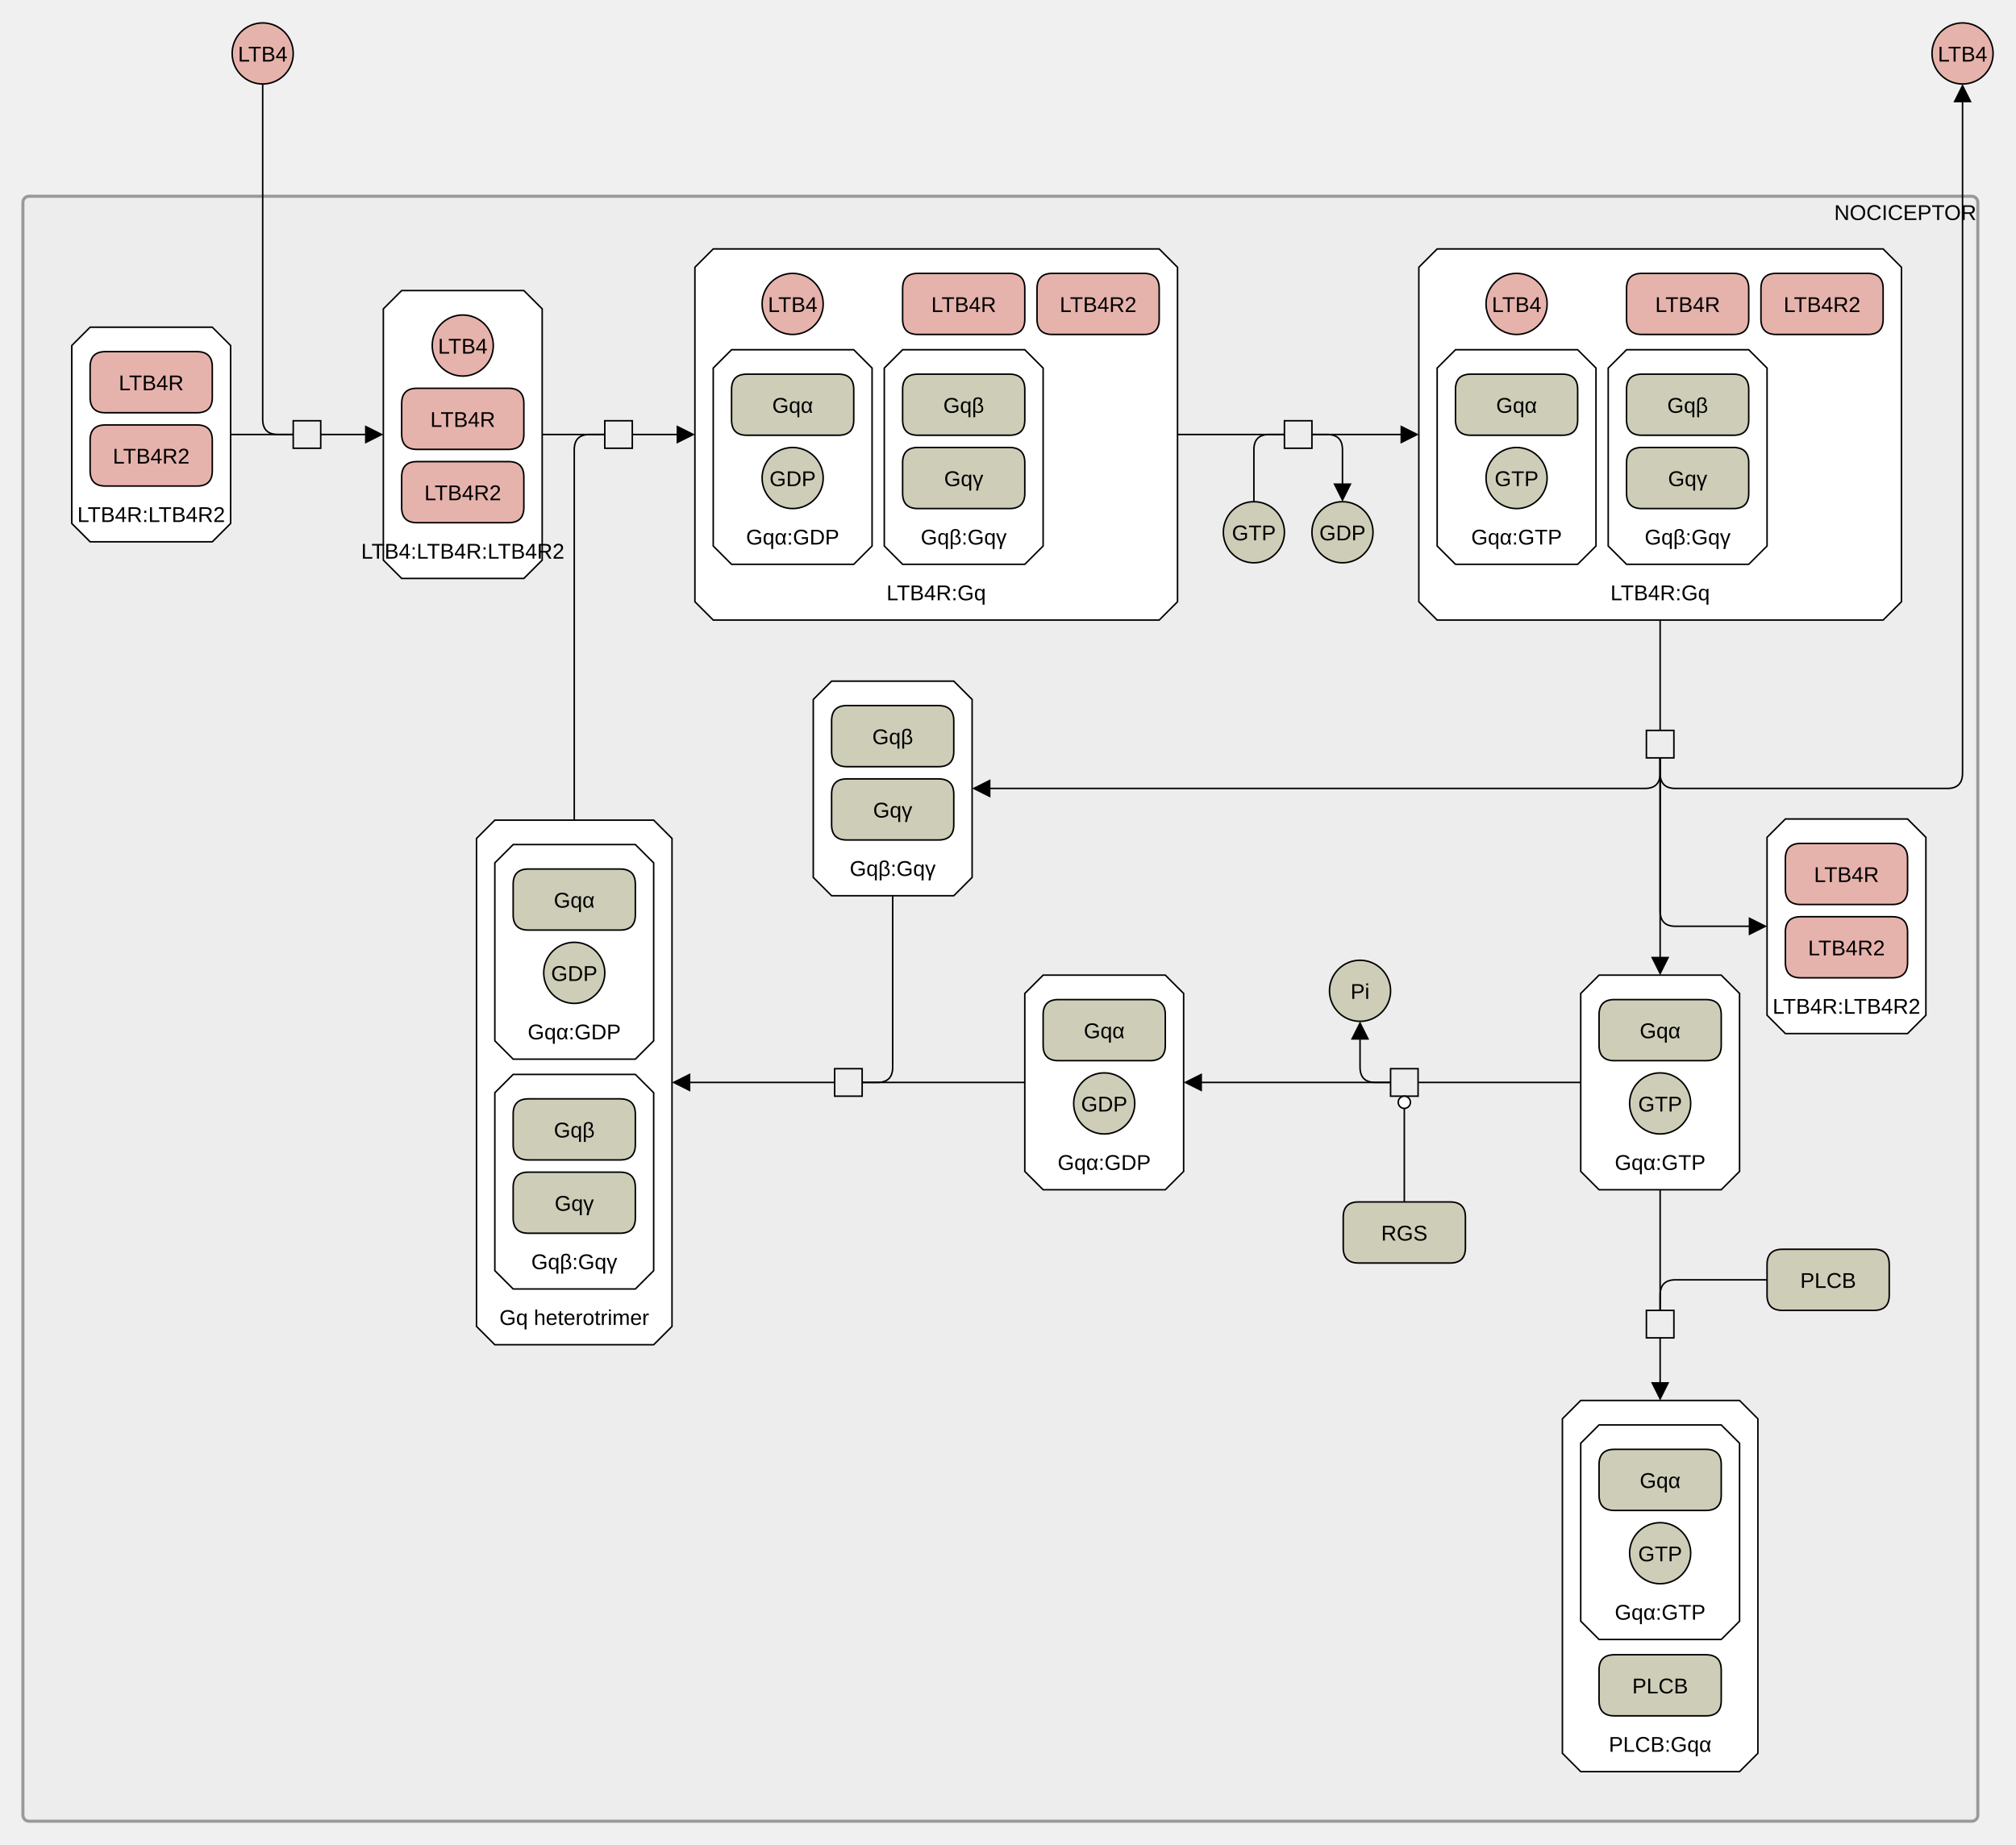
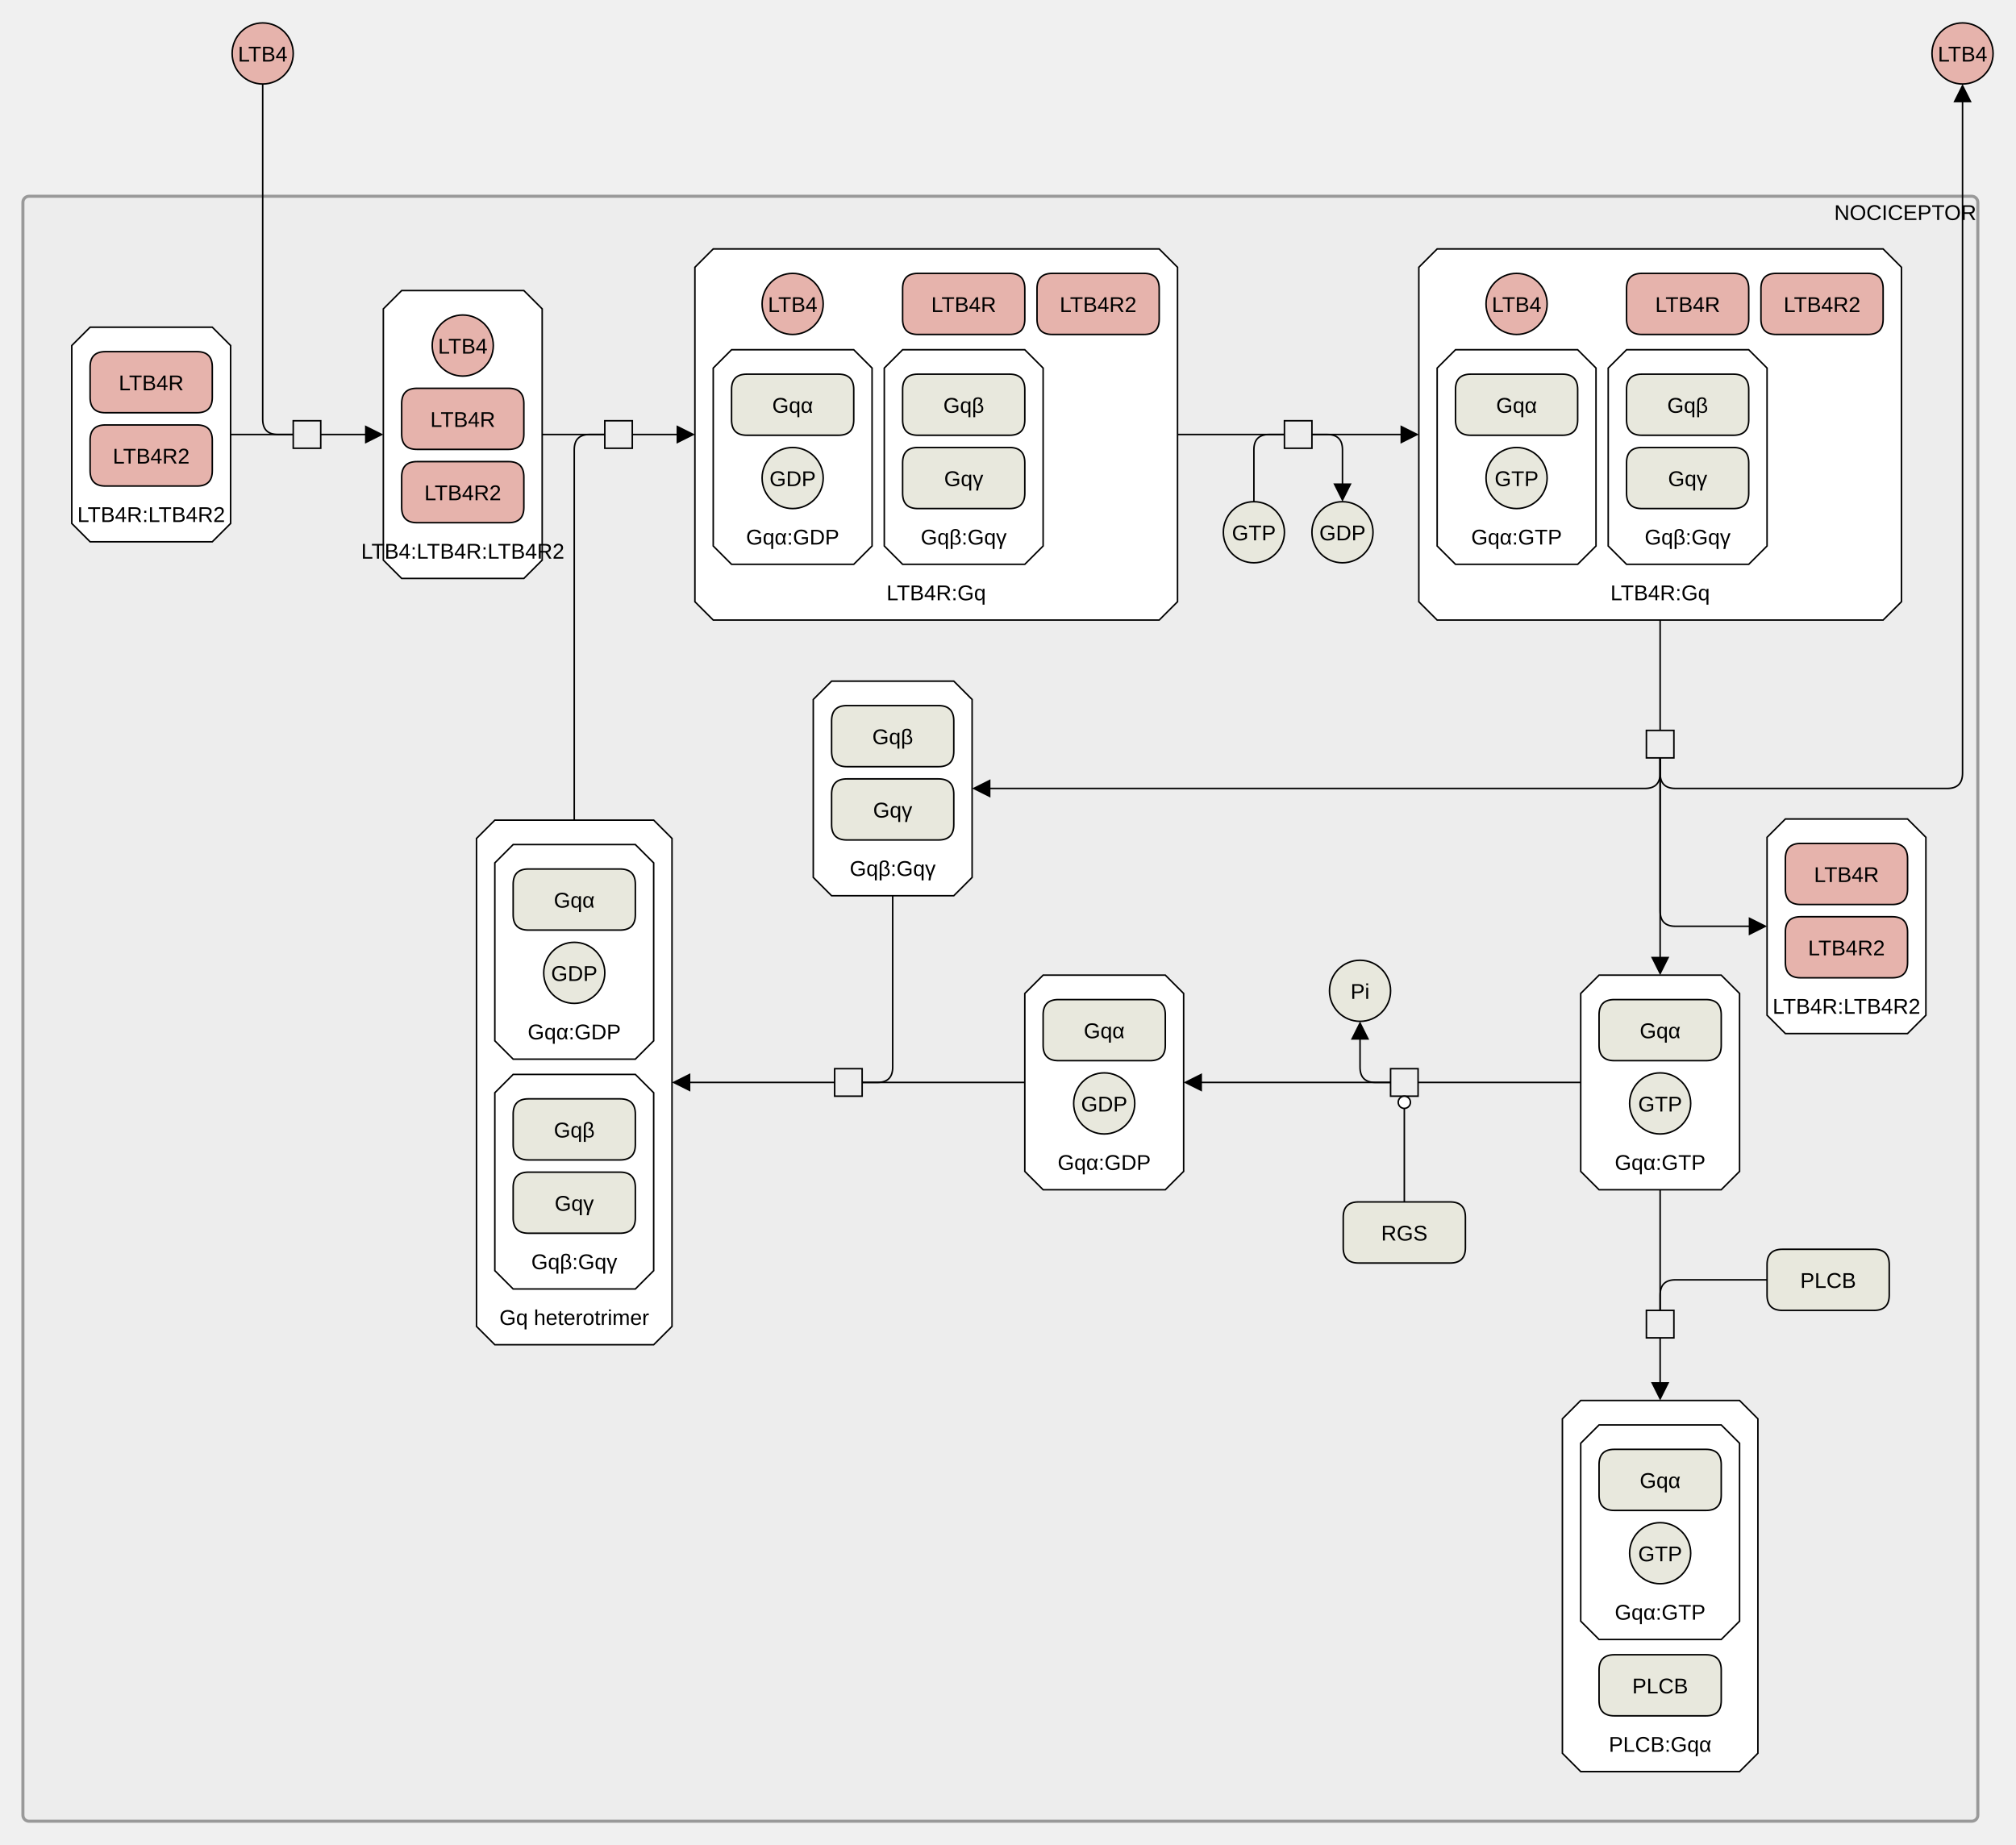
<svg xmlns="http://www.w3.org/2000/svg" width="1320" height="1208" viewBox="0 0 1320 1208" stroke-linecap="butt" stroke-miterlimit="10">
  <g transform="translate(-25,-25)">
    <path d="M40 157.5 C40 155.291 41.791 153.5 44 153.5 L1316 153.5 C1318.209 153.5 1320 155.291 1320 157.5 L1320 1213.5 C1320 1215.709 1318.209 1217.5 1316 1217.5 L44 1217.5 C41.791 1217.5 40 1215.709 40 1213.5 Z" fill="#999999" fill-opacity="0.031" stroke="none" />
    <path d="M40 157.5 C40 155.291 41.791 153.5 44 153.5 L1316 153.5 C1318.209 153.5 1320 155.291 1320 157.5 L1320 1213.5 C1320 1215.709 1318.209 1217.5 1316 1217.5 L44 1217.5 C41.791 1217.5 40 1215.709 40 1213.5 Z" fill="none" stroke="#999999" stroke-width="2" />
    <text x="1272.5" y="169.041" text-anchor="middle" font-family="'Dialog', Arial, Helvetica, sans-serif" font-size="14" fill="#000000" stroke="none" xml:space="preserve">NOCICEPTOR</text>
    <path d="M966 188 L1258 188 L1270 200 L1270 419 L1258 431 L966 431 L954 419 L954 200 Z" fill="#FFFFFF" stroke="none" />
    <path d="M966 188 L1258 188 L1270 200 L1270 419 L1258 431 L966 431 L954 419 L954 200 Z" fill="none" stroke="#000000" />
    <text x="1112" y="418.041" text-anchor="middle" font-family="'Dialog', Arial, Helvetica, sans-serif" font-size="14" fill="#000000" stroke="none" xml:space="preserve">LTB4R:Gq</text>
    <path d="M1090 214 Q1090 204 1100 204 L1160 204 Q1170 204 1170 214 L1170 234 Q1170 244 1160 244 L1100 244 Q1090 244 1090 234 Z" fill="#E6B3AC" stroke="none" />
    <path d="M1090 214 Q1090 204 1100 204 L1160 204 Q1170 204 1170 214 L1170 234 Q1170 244 1160 244 L1100 244 Q1090 244 1090 234 Z" fill="none" stroke="#000000" />
    <text x="1130" y="229.291" text-anchor="middle" font-family="'Dialog', Arial, Helvetica, sans-serif" font-size="14" fill="#000000" stroke="none" xml:space="preserve">LTB4R</text>
    <path d="M1178 214 Q1178 204 1188 204 L1248 204 Q1258 204 1258 214 L1258 234 Q1258 244 1248 244 L1188 244 Q1178 244 1178 234 Z" fill="#E6B3AC" stroke="none" />
    <path d="M1178 214 Q1178 204 1188 204 L1248 204 Q1258 204 1258 214 L1258 234 Q1258 244 1248 244 L1188 244 Q1178 244 1178 234 Z" fill="none" stroke="#000000" />
    <text x="1218" y="229.291" text-anchor="middle" font-family="'Dialog', Arial, Helvetica, sans-serif" font-size="14" fill="#000000" stroke="none" xml:space="preserve">LTB4R2</text>
    <path d="M998 224 C998 212.954 1006.954 204 1018 204 L1018 204 C1029.046 204 1038 212.954 1038 224 L1038 224 C1038 235.046 1029.046 244 1018 244 L1018 244 C1006.954 244 998 235.046 998 224 Z" fill="#E6B3AC" stroke="none" />
    <path d="M998 224 C998 212.954 1006.954 204 1018 204 L1018 204 C1029.046 204 1038 212.954 1038 224 L1038 224 C1038 235.046 1029.046 244 1018 244 L1018 244 C1006.954 244 998 235.046 998 224 Z" fill="none" stroke="#000000" />
    <text x="1018" y="229.291" text-anchor="middle" font-family="'Dialog', Arial, Helvetica, sans-serif" font-size="14" fill="#000000" stroke="none" xml:space="preserve">LTB4</text>
    <path d="M1090 254 L1170 254 L1182 266 L1182 382.5 L1170 394.5 L1090 394.5 L1078 382.5 L1078 266 Z" fill="#FFFFFF" stroke="none" />
    <path d="M1090 254 L1170 254 L1182 266 L1182 382.5 L1170 394.5 L1090 394.5 L1078 382.5 L1078 266 Z" fill="none" stroke="#000000" />
    <text x="1130" y="381.541" text-anchor="middle" font-family="'Dialog', Arial, Helvetica, sans-serif" font-size="14" fill="#000000" stroke="none" xml:space="preserve">Gqβ:Gqγ</text>
-     <path d="M1090 280 Q1090 270 1100 270 L1160 270 Q1170 270 1170 280 L1170 300 Q1170 310 1160 310 L1100 310 Q1090 310 1090 300 Z" fill="#CECDB8" stroke="none" />
+     <path d="M1090 280 Q1090 270 1100 270 L1160 270 Q1170 270 1170 280 L1170 300 Q1170 310 1160 310 L1100 310 Q1090 310 1090 300 Z" fill="#E8E8DD" stroke="none" />
    <path d="M1090 280 Q1090 270 1100 270 L1160 270 Q1170 270 1170 280 L1170 300 Q1170 310 1160 310 L1100 310 Q1090 310 1090 300 Z" fill="none" stroke="#000000" />
    <text x="1130" y="295.291" text-anchor="middle" font-family="'Dialog', Arial, Helvetica, sans-serif" font-size="14" fill="#000000" stroke="none" xml:space="preserve">Gqβ</text>
-     <path d="M1090 328 Q1090 318 1100 318 L1160 318 Q1170 318 1170 328 L1170 348 Q1170 358 1160 358 L1100 358 Q1090 358 1090 348 Z" fill="#CECDB8" stroke="none" />
+     <path d="M1090 328 Q1090 318 1100 318 L1160 318 Q1170 318 1170 328 L1170 348 Q1170 358 1160 358 L1100 358 Q1090 358 1090 348 Z" fill="#E8E8DD" stroke="none" />
    <path d="M1090 328 Q1090 318 1100 318 L1160 318 Q1170 318 1170 328 L1170 348 Q1170 358 1160 358 L1100 358 Q1090 358 1090 348 Z" fill="none" stroke="#000000" />
    <text x="1130" y="343.291" text-anchor="middle" font-family="'Dialog', Arial, Helvetica, sans-serif" font-size="14" fill="#000000" stroke="none" xml:space="preserve">Gqγ</text>
    <path d="M978 254 L1058 254 L1070 266 L1070 382.5 L1058 394.5 L978 394.5 L966 382.5 L966 266 Z" fill="#FFFFFF" stroke="none" />
    <path d="M978 254 L1058 254 L1070 266 L1070 382.5 L1058 394.5 L978 394.5 L966 382.5 L966 266 Z" fill="none" stroke="#000000" />
    <text x="1018" y="381.541" text-anchor="middle" font-family="'Dialog', Arial, Helvetica, sans-serif" font-size="14" fill="#000000" stroke="none" xml:space="preserve">Gqα:GTP</text>
-     <path d="M978 280 Q978 270 988 270 L1048 270 Q1058 270 1058 280 L1058 300 Q1058 310 1048 310 L988 310 Q978 310 978 300 Z" fill="#CECDB8" stroke="none" />
+     <path d="M978 280 Q978 270 988 270 L1048 270 Q1058 270 1058 280 L1058 300 Q1058 310 1048 310 L988 310 Q978 310 978 300 Z" fill="#E8E8DD" stroke="none" />
    <path d="M978 280 Q978 270 988 270 L1048 270 Q1058 270 1058 280 L1058 300 Q1058 310 1048 310 L988 310 Q978 310 978 300 Z" fill="none" stroke="#000000" />
    <text x="1018" y="295.291" text-anchor="middle" font-family="'Dialog', Arial, Helvetica, sans-serif" font-size="14" fill="#000000" stroke="none" xml:space="preserve">Gqα</text>
-     <path d="M998 338 C998 326.954 1006.954 318 1018 318 L1018 318 C1029.046 318 1038 326.954 1038 338 L1038 338 C1038 349.046 1029.046 358 1018 358 L1018 358 C1006.954 358 998 349.046 998 338 Z" fill="#CECDB8" stroke="none" />
+     <path d="M998 338 C998 326.954 1006.954 318 1018 318 L1018 318 C1029.046 318 1038 326.954 1038 338 L1038 338 C1038 349.046 1029.046 358 1018 358 L1018 358 C1006.954 358 998 349.046 998 338 Z" fill="#E8E8DD" stroke="none" />
    <path d="M998 338 C998 326.954 1006.954 318 1018 318 L1018 318 C1029.046 318 1038 326.954 1038 338 L1038 338 C1038 349.046 1029.046 358 1018 358 L1018 358 C1006.954 358 998 349.046 998 338 Z" fill="none" stroke="#000000" />
    <text x="1018" y="343.291" text-anchor="middle" font-family="'Dialog', Arial, Helvetica, sans-serif" font-size="14" fill="#000000" stroke="none" xml:space="preserve">GTP</text>
    <path d="M492 188 L784 188 L796 200 L796 419 L784 431 L492 431 L480 419 L480 200 Z" fill="#FFFFFF" stroke="none" />
    <path d="M492 188 L784 188 L796 200 L796 419 L784 431 L492 431 L480 419 L480 200 Z" fill="none" stroke="#000000" />
    <text x="638" y="418.041" text-anchor="middle" font-family="'Dialog', Arial, Helvetica, sans-serif" font-size="14" fill="#000000" stroke="none" xml:space="preserve">LTB4R:Gq</text>
    <path d="M616 214 Q616 204 626 204 L686 204 Q696 204 696 214 L696 234 Q696 244 686 244 L626 244 Q616 244 616 234 Z" fill="#E6B3AC" stroke="none" />
    <path d="M616 214 Q616 204 626 204 L686 204 Q696 204 696 214 L696 234 Q696 244 686 244 L626 244 Q616 244 616 234 Z" fill="none" stroke="#000000" />
    <text x="656" y="229.291" text-anchor="middle" font-family="'Dialog', Arial, Helvetica, sans-serif" font-size="14" fill="#000000" stroke="none" xml:space="preserve">LTB4R</text>
    <path d="M704 214 Q704 204 714 204 L774 204 Q784 204 784 214 L784 234 Q784 244 774 244 L714 244 Q704 244 704 234 Z" fill="#E6B3AC" stroke="none" />
    <path d="M704 214 Q704 204 714 204 L774 204 Q784 204 784 214 L784 234 Q784 244 774 244 L714 244 Q704 244 704 234 Z" fill="none" stroke="#000000" />
    <text x="744" y="229.291" text-anchor="middle" font-family="'Dialog', Arial, Helvetica, sans-serif" font-size="14" fill="#000000" stroke="none" xml:space="preserve">LTB4R2</text>
    <path d="M524 224 C524 212.954 532.954 204 544 204 L544 204 C555.046 204 564 212.954 564 224 L564 224 C564 235.046 555.046 244 544 244 L544 244 C532.954 244 524 235.046 524 224 Z" fill="#E6B3AC" stroke="none" />
    <path d="M524 224 C524 212.954 532.954 204 544 204 L544 204 C555.046 204 564 212.954 564 224 L564 224 C564 235.046 555.046 244 544 244 L544 244 C532.954 244 524 235.046 524 224 Z" fill="none" stroke="#000000" />
    <text x="544" y="229.291" text-anchor="middle" font-family="'Dialog', Arial, Helvetica, sans-serif" font-size="14" fill="#000000" stroke="none" xml:space="preserve">LTB4</text>
    <path d="M504 254 L584 254 L596 266 L596 382.5 L584 394.5 L504 394.5 L492 382.5 L492 266 Z" fill="#FFFFFF" stroke="none" />
    <path d="M504 254 L584 254 L596 266 L596 382.5 L584 394.5 L504 394.5 L492 382.5 L492 266 Z" fill="none" stroke="#000000" />
    <text x="544" y="381.541" text-anchor="middle" font-family="'Dialog', Arial, Helvetica, sans-serif" font-size="14" fill="#000000" stroke="none" xml:space="preserve">Gqα:GDP</text>
-     <path d="M504 280 Q504 270 514 270 L574 270 Q584 270 584 280 L584 300 Q584 310 574 310 L514 310 Q504 310 504 300 Z" fill="#CECDB8" stroke="none" />
+     <path d="M504 280 Q504 270 514 270 L574 270 Q584 270 584 280 L584 300 Q584 310 574 310 L514 310 Q504 310 504 300 Z" fill="#E8E8DD" stroke="none" />
    <path d="M504 280 Q504 270 514 270 L574 270 Q584 270 584 280 L584 300 Q584 310 574 310 L514 310 Q504 310 504 300 Z" fill="none" stroke="#000000" />
    <text x="544" y="295.291" text-anchor="middle" font-family="'Dialog', Arial, Helvetica, sans-serif" font-size="14" fill="#000000" stroke="none" xml:space="preserve">Gqα</text>
-     <path d="M524 338 C524 326.954 532.954 318 544 318 L544 318 C555.046 318 564 326.954 564 338 L564 338 C564 349.046 555.046 358 544 358 L544 358 C532.954 358 524 349.046 524 338 Z" fill="#CECDB8" stroke="none" />
+     <path d="M524 338 C524 326.954 532.954 318 544 318 L544 318 C555.046 318 564 326.954 564 338 L564 338 C564 349.046 555.046 358 544 358 L544 358 C532.954 358 524 349.046 524 338 Z" fill="#E8E8DD" stroke="none" />
    <path d="M524 338 C524 326.954 532.954 318 544 318 L544 318 C555.046 318 564 326.954 564 338 L564 338 C564 349.046 555.046 358 544 358 L544 358 C532.954 358 524 349.046 524 338 Z" fill="none" stroke="#000000" />
    <text x="544" y="343.291" text-anchor="middle" font-family="'Dialog', Arial, Helvetica, sans-serif" font-size="14" fill="#000000" stroke="none" xml:space="preserve">GDP</text>
    <path d="M616 254 L696 254 L708 266 L708 382.5 L696 394.5 L616 394.5 L604 382.5 L604 266 Z" fill="#FFFFFF" stroke="none" />
    <path d="M616 254 L696 254 L708 266 L708 382.5 L696 394.5 L616 394.5 L604 382.5 L604 266 Z" fill="none" stroke="#000000" />
    <text x="656" y="381.541" text-anchor="middle" font-family="'Dialog', Arial, Helvetica, sans-serif" font-size="14" fill="#000000" stroke="none" xml:space="preserve">Gqβ:Gqγ</text>
-     <path d="M616 280 Q616 270 626 270 L686 270 Q696 270 696 280 L696 300 Q696 310 686 310 L626 310 Q616 310 616 300 Z" fill="#CECDB8" stroke="none" />
+     <path d="M616 280 Q616 270 626 270 L686 270 Q696 270 696 280 L696 300 Q696 310 686 310 L626 310 Q616 310 616 300 Z" fill="#E8E8DD" stroke="none" />
    <path d="M616 280 Q616 270 626 270 L686 270 Q696 270 696 280 L696 300 Q696 310 686 310 L626 310 Q616 310 616 300 Z" fill="none" stroke="#000000" />
    <text x="656" y="295.291" text-anchor="middle" font-family="'Dialog', Arial, Helvetica, sans-serif" font-size="14" fill="#000000" stroke="none" xml:space="preserve">Gqβ</text>
-     <path d="M616 328 Q616 318 626 318 L686 318 Q696 318 696 328 L696 348 Q696 358 686 358 L626 358 Q616 358 616 348 Z" fill="#CECDB8" stroke="none" />
+     <path d="M616 328 Q616 318 626 318 L686 318 Q696 318 696 328 L696 348 Q696 358 686 358 L626 358 Q616 358 616 348 Z" fill="#E8E8DD" stroke="none" />
    <path d="M616 328 Q616 318 626 318 L686 318 Q696 318 696 328 L696 348 Q696 358 686 358 L626 358 Q616 358 616 348 Z" fill="none" stroke="#000000" />
    <text x="656" y="343.291" text-anchor="middle" font-family="'Dialog', Arial, Helvetica, sans-serif" font-size="14" fill="#000000" stroke="none" xml:space="preserve">Gqγ</text>
    <path d="M288 215.25 L368 215.25 L380 227.25 L380 391.75 L368 403.75 L288 403.75 L276 391.75 L276 227.25 Z" fill="#FFFFFF" stroke="none" />
    <path d="M288 215.25 L368 215.25 L380 227.25 L380 391.75 L368 403.75 L288 403.75 L276 391.75 L276 227.25 Z" fill="none" stroke="#000000" />
    <text x="328" y="390.791" text-anchor="middle" font-family="'Dialog', Arial, Helvetica, sans-serif" font-size="14" fill="#000000" stroke="none" xml:space="preserve">LTB4:LTB4R:LTB4R2</text>
    <path d="M288 289.25 Q288 279.25 298 279.25 L358 279.25 Q368 279.25 368 289.25 L368 309.25 Q368 319.25 358 319.25 L298 319.25 Q288 319.25 288 309.25 Z" fill="#E6B3AC" stroke="none" />
    <path d="M288 289.25 Q288 279.25 298 279.25 L358 279.25 Q368 279.25 368 289.25 L368 309.25 Q368 319.25 358 319.25 L298 319.25 Q288 319.25 288 309.25 Z" fill="none" stroke="#000000" />
    <text x="328" y="304.541" text-anchor="middle" font-family="'Dialog', Arial, Helvetica, sans-serif" font-size="14" fill="#000000" stroke="none" xml:space="preserve">LTB4R</text>
    <path d="M288 337.25 Q288 327.25 298 327.25 L358 327.25 Q368 327.25 368 337.25 L368 357.25 Q368 367.25 358 367.25 L298 367.25 Q288 367.25 288 357.25 Z" fill="#E6B3AC" stroke="none" />
    <path d="M288 337.25 Q288 327.25 298 327.25 L358 327.25 Q368 327.25 368 337.25 L368 357.25 Q368 367.25 358 367.25 L298 367.25 Q288 367.25 288 357.25 Z" fill="none" stroke="#000000" />
    <text x="328" y="352.541" text-anchor="middle" font-family="'Dialog', Arial, Helvetica, sans-serif" font-size="14" fill="#000000" stroke="none" xml:space="preserve">LTB4R2</text>
    <path d="M308 251.25 C308 240.204 316.954 231.25 328 231.25 L328 231.25 C339.046 231.25 348 240.204 348 251.25 L348 251.25 C348 262.296 339.046 271.25 328 271.25 L328 271.25 C316.954 271.25 308 262.296 308 251.25 Z" fill="#E6B3AC" stroke="none" />
    <path d="M308 251.25 C308 240.204 316.954 231.25 328 231.25 L328 231.25 C339.046 231.25 348 240.204 348 251.25 L348 251.25 C348 262.296 339.046 271.25 328 271.25 L328 271.25 C316.954 271.25 308 262.296 308 251.25 Z" fill="none" stroke="#000000" />
    <text x="328" y="256.541" text-anchor="middle" font-family="'Dialog', Arial, Helvetica, sans-serif" font-size="14" fill="#000000" stroke="none" xml:space="preserve">LTB4</text>
    <path d="M349 562 L453 562 L465 574 L465 893.5 L453 905.5 L349 905.5 L337 893.5 L337 574 Z" fill="#FFFFFF" stroke="none" />
    <path d="M349 562 L453 562 L465 574 L465 893.5 L453 905.5 L349 905.5 L337 893.5 L337 574 Z" fill="none" stroke="#000000" />
    <text x="401" y="892.541" text-anchor="middle" font-family="'Dialog', Arial, Helvetica, sans-serif" font-size="14" fill="#000000" stroke="none" xml:space="preserve">Gq heterotrimer</text>
    <path d="M361 728.5 L441 728.5 L453 740.5 L453 857 L441 869 L361 869 L349 857 L349 740.5 Z" fill="#FFFFFF" stroke="none" />
    <path d="M361 728.5 L441 728.5 L453 740.5 L453 857 L441 869 L361 869 L349 857 L349 740.5 Z" fill="none" stroke="#000000" />
    <text x="401" y="856.041" text-anchor="middle" font-family="'Dialog', Arial, Helvetica, sans-serif" font-size="14" fill="#000000" stroke="none" xml:space="preserve">Gqβ:Gqγ</text>
-     <path d="M361 754.5 Q361 744.5 371 744.5 L431 744.5 Q441 744.5 441 754.5 L441 774.5 Q441 784.5 431 784.5 L371 784.5 Q361 784.5 361 774.5 Z" fill="#CECDB8" stroke="none" />
+     <path d="M361 754.5 Q361 744.5 371 744.5 L431 744.5 Q441 744.5 441 754.5 L441 774.5 Q441 784.5 431 784.5 L371 784.5 Q361 784.5 361 774.5 Z" fill="#E8E8DD" stroke="none" />
    <path d="M361 754.5 Q361 744.5 371 744.5 L431 744.5 Q441 744.5 441 754.5 L441 774.5 Q441 784.5 431 784.5 L371 784.5 Q361 784.5 361 774.5 Z" fill="none" stroke="#000000" />
    <text x="401" y="769.791" text-anchor="middle" font-family="'Dialog', Arial, Helvetica, sans-serif" font-size="14" fill="#000000" stroke="none" xml:space="preserve">Gqβ</text>
-     <path d="M361 802.5 Q361 792.5 371 792.5 L431 792.5 Q441 792.5 441 802.5 L441 822.5 Q441 832.5 431 832.5 L371 832.5 Q361 832.5 361 822.5 Z" fill="#CECDB8" stroke="none" />
+     <path d="M361 802.5 Q361 792.5 371 792.5 L431 792.5 Q441 792.5 441 802.5 L441 822.5 Q441 832.5 431 832.5 L371 832.5 Q361 832.5 361 822.5 Z" fill="#E8E8DD" stroke="none" />
    <path d="M361 802.5 Q361 792.5 371 792.5 L431 792.5 Q441 792.5 441 802.5 L441 822.5 Q441 832.5 431 832.5 L371 832.5 Q361 832.5 361 822.5 Z" fill="none" stroke="#000000" />
    <text x="401" y="817.791" text-anchor="middle" font-family="'Dialog', Arial, Helvetica, sans-serif" font-size="14" fill="#000000" stroke="none" xml:space="preserve">Gqγ</text>
    <path d="M361 578 L441 578 L453 590 L453 706.5 L441 718.5 L361 718.5 L349 706.5 L349 590 Z" fill="#FFFFFF" stroke="none" />
    <path d="M361 578 L441 578 L453 590 L453 706.5 L441 718.5 L361 718.5 L349 706.5 L349 590 Z" fill="none" stroke="#000000" />
    <text x="401" y="705.541" text-anchor="middle" font-family="'Dialog', Arial, Helvetica, sans-serif" font-size="14" fill="#000000" stroke="none" xml:space="preserve">Gqα:GDP</text>
-     <path d="M361 604 Q361 594 371 594 L431 594 Q441 594 441 604 L441 624 Q441 634 431 634 L371 634 Q361 634 361 624 Z" fill="#CECDB8" stroke="none" />
+     <path d="M361 604 Q361 594 371 594 L431 594 Q441 594 441 604 L441 624 Q441 634 431 634 L371 634 Q361 634 361 624 Z" fill="#E8E8DD" stroke="none" />
    <path d="M361 604 Q361 594 371 594 L431 594 Q441 594 441 604 L441 624 Q441 634 431 634 L371 634 Q361 634 361 624 Z" fill="none" stroke="#000000" />
    <text x="401" y="619.291" text-anchor="middle" font-family="'Dialog', Arial, Helvetica, sans-serif" font-size="14" fill="#000000" stroke="none" xml:space="preserve">Gqα</text>
-     <path d="M381 662 C381 650.954 389.954 642 401 642 L401 642 C412.046 642 421 650.954 421 662 L421 662 C421 673.046 412.046 682 401 682 L401 682 C389.954 682 381 673.046 381 662 Z" fill="#CECDB8" stroke="none" />
+     <path d="M381 662 C381 650.954 389.954 642 401 642 L401 642 C412.046 642 421 650.954 421 662 L421 662 C421 673.046 412.046 682 401 682 L401 682 C389.954 682 381 673.046 381 662 Z" fill="#E8E8DD" stroke="none" />
    <path d="M381 662 C381 650.954 389.954 642 401 642 L401 642 C412.046 642 421 650.954 421 662 L421 662 C421 673.046 412.046 682 401 682 L401 682 C389.954 682 381 673.046 381 662 Z" fill="none" stroke="#000000" />
    <text x="401" y="667.291" text-anchor="middle" font-family="'Dialog', Arial, Helvetica, sans-serif" font-size="14" fill="#000000" stroke="none" xml:space="preserve">GDP</text>
    <path d="M84 239.25 L164 239.25 L176 251.25 L176 367.75 L164 379.75 L84 379.75 L72 367.75 L72 251.25 Z" fill="#FFFFFF" stroke="none" />
    <path d="M84 239.25 L164 239.25 L176 251.25 L176 367.75 L164 379.75 L84 379.75 L72 367.75 L72 251.25 Z" fill="none" stroke="#000000" />
    <text x="124" y="366.791" text-anchor="middle" font-family="'Dialog', Arial, Helvetica, sans-serif" font-size="14" fill="#000000" stroke="none" xml:space="preserve">LTB4R:LTB4R2</text>
    <path d="M84 265.25 Q84 255.25 94 255.25 L154 255.25 Q164 255.25 164 265.25 L164 285.25 Q164 295.25 154 295.25 L94 295.25 Q84 295.25 84 285.25 Z" fill="#E6B3AC" stroke="none" />
    <path d="M84 265.25 Q84 255.25 94 255.25 L154 255.25 Q164 255.25 164 265.25 L164 285.25 Q164 295.25 154 295.25 L94 295.25 Q84 295.25 84 285.25 Z" fill="none" stroke="#000000" />
    <text x="124" y="280.541" text-anchor="middle" font-family="'Dialog', Arial, Helvetica, sans-serif" font-size="14" fill="#000000" stroke="none" xml:space="preserve">LTB4R</text>
    <path d="M84 313.25 Q84 303.25 94 303.25 L154 303.25 Q164 303.25 164 313.25 L164 333.25 Q164 343.25 154 343.25 L94 343.25 Q84 343.25 84 333.25 Z" fill="#E6B3AC" stroke="none" />
    <path d="M84 313.25 Q84 303.25 94 303.25 L154 303.25 Q164 303.25 164 313.25 L164 333.25 Q164 343.25 154 343.25 L94 343.25 Q84 343.25 84 333.25 Z" fill="none" stroke="#000000" />
    <text x="124" y="328.541" text-anchor="middle" font-family="'Dialog', Arial, Helvetica, sans-serif" font-size="14" fill="#000000" stroke="none" xml:space="preserve">LTB4R2</text>
-     <path d="M884 373.5 C884 362.454 892.954 353.5 904 353.5 L904 353.5 C915.046 353.5 924 362.454 924 373.5 L924 373.5 C924 384.546 915.046 393.5 904 393.5 L904 393.5 C892.954 393.5 884 384.546 884 373.5 Z" fill="#CECDB8" stroke="none" />
+     <path d="M884 373.5 C884 362.454 892.954 353.5 904 353.5 L904 353.5 C915.046 353.5 924 362.454 924 373.5 L924 373.5 C924 384.546 915.046 393.5 904 393.5 L904 393.5 C892.954 393.5 884 384.546 884 373.5 Z" fill="#E8E8DD" stroke="none" />
    <path d="M884 373.5 C884 362.454 892.954 353.5 904 353.5 L904 353.5 C915.046 353.5 924 362.454 924 373.5 L924 373.5 C924 384.546 915.046 393.5 904 393.5 L904 393.5 C892.954 393.5 884 384.546 884 373.5 Z" fill="none" stroke="#000000" />
    <text x="904" y="378.791" text-anchor="middle" font-family="'Dialog', Arial, Helvetica, sans-serif" font-size="14" fill="#000000" stroke="none" xml:space="preserve">GDP</text>
-     <path d="M826 373.5 C826 362.454 834.954 353.5 846 353.5 L846 353.5 C857.046 353.5 866 362.454 866 373.5 L866 373.5 C866 384.546 857.046 393.5 846 393.5 L846 393.5 C834.954 393.5 826 384.546 826 373.5 Z" fill="#CECDB8" stroke="none" />
+     <path d="M826 373.5 C826 362.454 834.954 353.5 846 353.5 L846 353.5 C857.046 353.5 866 362.454 866 373.5 L866 373.5 C866 384.546 857.046 393.5 846 393.5 L846 393.5 C834.954 393.5 826 384.546 826 373.5 Z" fill="#E8E8DD" stroke="none" />
    <path d="M826 373.5 C826 362.454 834.954 353.5 846 353.5 L846 353.5 C857.046 353.5 866 362.454 866 373.5 L866 373.5 C866 384.546 857.046 393.5 846 393.5 L846 393.5 C834.954 393.5 826 384.546 826 373.5 Z" fill="none" stroke="#000000" />
    <text x="846" y="378.791" text-anchor="middle" font-family="'Dialog', Arial, Helvetica, sans-serif" font-size="14" fill="#000000" stroke="none" xml:space="preserve">GTP</text>
    <path d="M217 300.5 L235 300.5 L235 318.5 L217 318.5 Z" fill="none" stroke="#000000" />
    <path d="M421 300.5 L439 300.5 L439 318.5 L421 318.5 Z" fill="none" stroke="#000000" />
    <path d="M866 300.5 L884 300.5 L884 318.5 L866 318.5 Z" fill="none" stroke="#000000" />
    <path d="M569.5 471 L649.5 471 L661.5 483 L661.5 599.5 L649.5 611.5 L569.5 611.5 L557.5 599.5 L557.5 483 Z" fill="#FFFFFF" stroke="none" />
    <path d="M569.5 471 L649.5 471 L661.5 483 L661.5 599.5 L649.5 611.5 L569.5 611.5 L557.5 599.5 L557.5 483 Z" fill="none" stroke="#000000" />
    <text x="609.5" y="598.541" text-anchor="middle" font-family="'Dialog', Arial, Helvetica, sans-serif" font-size="14" fill="#000000" stroke="none" xml:space="preserve">Gqβ:Gqγ</text>
-     <path d="M569.5 545 Q569.5 535 579.5 535 L639.5 535 Q649.5 535 649.5 545 L649.5 565 Q649.5 575 639.5 575 L579.5 575 Q569.5 575 569.5 565 Z" fill="#CECDB8" stroke="none" />
+     <path d="M569.5 545 Q569.5 535 579.5 535 L639.5 535 Q649.5 535 649.5 545 L649.5 565 Q649.5 575 639.5 575 L579.5 575 Q569.5 575 569.5 565 Z" fill="#E8E8DD" stroke="none" />
    <path d="M569.5 545 Q569.5 535 579.5 535 L639.5 535 Q649.5 535 649.5 545 L649.5 565 Q649.5 575 639.5 575 L579.5 575 Q569.5 575 569.5 565 Z" fill="none" stroke="#000000" />
    <text x="609.5" y="560.291" text-anchor="middle" font-family="'Dialog', Arial, Helvetica, sans-serif" font-size="14" fill="#000000" stroke="none" xml:space="preserve">Gqγ</text>
-     <path d="M569.5 497 Q569.5 487 579.5 487 L639.5 487 Q649.5 487 649.5 497 L649.5 517 Q649.5 527 639.5 527 L579.5 527 Q569.5 527 569.5 517 Z" fill="#CECDB8" stroke="none" />
+     <path d="M569.5 497 Q569.5 487 579.5 487 L639.5 487 Q649.5 487 649.5 497 L649.5 517 Q649.5 527 639.5 527 L579.5 527 Q569.5 527 569.5 517 Z" fill="#E8E8DD" stroke="none" />
    <path d="M569.5 497 Q569.5 487 579.5 487 L639.5 487 Q649.5 487 649.5 497 L649.5 517 Q649.5 527 639.5 527 L579.5 527 Q569.5 527 569.5 517 Z" fill="none" stroke="#000000" />
    <text x="609.5" y="512.291" text-anchor="middle" font-family="'Dialog', Arial, Helvetica, sans-serif" font-size="14" fill="#000000" stroke="none" xml:space="preserve">Gqβ</text>
    <path d="M1060 942 L1164 942 L1176 954 L1176 1173 L1164 1185 L1060 1185 L1048 1173 L1048 954 Z" fill="#FFFFFF" stroke="none" />
    <path d="M1060 942 L1164 942 L1176 954 L1176 1173 L1164 1185 L1060 1185 L1048 1173 L1048 954 Z" fill="none" stroke="#000000" />
    <text x="1112" y="1172.041" text-anchor="middle" font-family="'Dialog', Arial, Helvetica, sans-serif" font-size="14" fill="#000000" stroke="none" xml:space="preserve">PLCB:Gqα</text>
-     <path d="M1072 1118.5 Q1072 1108.5 1082 1108.5 L1142 1108.5 Q1152 1108.5 1152 1118.5 L1152 1138.5 Q1152 1148.5 1142 1148.5 L1082 1148.5 Q1072 1148.5 1072 1138.5 Z" fill="#CECDB8" stroke="none" />
+     <path d="M1072 1118.5 Q1072 1108.5 1082 1108.5 L1142 1108.5 Q1152 1108.5 1152 1118.5 L1152 1138.5 Q1152 1148.5 1142 1148.5 L1082 1148.5 Q1072 1148.5 1072 1138.5 Z" fill="#E8E8DD" stroke="none" />
    <path d="M1072 1118.5 Q1072 1108.5 1082 1108.5 L1142 1108.5 Q1152 1108.5 1152 1118.5 L1152 1138.5 Q1152 1148.5 1142 1148.5 L1082 1148.5 Q1072 1148.5 1072 1138.5 Z" fill="none" stroke="#000000" />
    <text x="1112" y="1133.791" text-anchor="middle" font-family="'Dialog', Arial, Helvetica, sans-serif" font-size="14" fill="#000000" stroke="none" xml:space="preserve">PLCB</text>
    <path d="M1072 958 L1152 958 L1164 970 L1164 1086.5 L1152 1098.5 L1072 1098.5 L1060 1086.5 L1060 970 Z" fill="#FFFFFF" stroke="none" />
    <path d="M1072 958 L1152 958 L1164 970 L1164 1086.5 L1152 1098.5 L1072 1098.5 L1060 1086.5 L1060 970 Z" fill="none" stroke="#000000" />
    <text x="1112" y="1085.541" text-anchor="middle" font-family="'Dialog', Arial, Helvetica, sans-serif" font-size="14" fill="#000000" stroke="none" xml:space="preserve">Gqα:GTP</text>
-     <path d="M1072 984 Q1072 974 1082 974 L1142 974 Q1152 974 1152 984 L1152 1004 Q1152 1014 1142 1014 L1082 1014 Q1072 1014 1072 1004 Z" fill="#CECDB8" stroke="none" />
+     <path d="M1072 984 Q1072 974 1082 974 L1142 974 Q1152 974 1152 984 L1152 1004 Q1152 1014 1142 1014 L1082 1014 Q1072 1014 1072 1004 Z" fill="#E8E8DD" stroke="none" />
    <path d="M1072 984 Q1072 974 1082 974 L1142 974 Q1152 974 1152 984 L1152 1004 Q1152 1014 1142 1014 L1082 1014 Q1072 1014 1072 1004 Z" fill="none" stroke="#000000" />
    <text x="1112" y="999.291" text-anchor="middle" font-family="'Dialog', Arial, Helvetica, sans-serif" font-size="14" fill="#000000" stroke="none" xml:space="preserve">Gqα</text>
-     <path d="M1092 1042 C1092 1030.954 1100.954 1022 1112 1022 L1112 1022 C1123.046 1022 1132 1030.954 1132 1042 L1132 1042 C1132 1053.046 1123.046 1062 1112 1062 L1112 1062 C1100.954 1062 1092 1053.046 1092 1042 Z" fill="#CECDB8" stroke="none" />
+     <path d="M1092 1042 C1092 1030.954 1100.954 1022 1112 1022 L1112 1022 C1123.046 1022 1132 1030.954 1132 1042 L1132 1042 C1132 1053.046 1123.046 1062 1112 1062 L1112 1062 C1100.954 1062 1092 1053.046 1092 1042 Z" fill="#E8E8DD" stroke="none" />
    <path d="M1092 1042 C1092 1030.954 1100.954 1022 1112 1022 L1112 1022 C1123.046 1022 1132 1030.954 1132 1042 L1132 1042 C1132 1053.046 1123.046 1062 1112 1062 L1112 1062 C1100.954 1062 1092 1053.046 1092 1042 Z" fill="none" stroke="#000000" />
    <text x="1112" y="1047.291" text-anchor="middle" font-family="'Dialog', Arial, Helvetica, sans-serif" font-size="14" fill="#000000" stroke="none" xml:space="preserve">GTP</text>
    <path d="M935.5 724.75 L953.5 724.75 L953.5 742.75 L935.5 742.75 Z" fill="none" stroke="#000000" />
    <path d="M571.5 724.75 L589.5 724.75 L589.5 742.75 L571.5 742.75 Z" fill="none" stroke="#000000" />
    <path d="M1103 503.25 L1121 503.25 L1121 521.25 L1103 521.25 Z" fill="none" stroke="#000000" />
    <path d="M1103 883 L1121 883 L1121 901 L1103 901 Z" fill="none" stroke="#000000" />
-     <path d="M895.5 673.75 C895.5 662.704 904.454 653.75 915.5 653.75 L915.5 653.75 C926.546 653.75 935.5 662.704 935.5 673.75 L935.5 673.75 C935.5 684.796 926.546 693.75 915.5 693.75 L915.5 693.75 C904.454 693.75 895.5 684.796 895.5 673.75 Z" fill="#CECDB8" stroke="none" />
+     <path d="M895.5 673.75 C895.5 662.704 904.454 653.75 915.5 653.75 L915.5 653.75 C926.546 653.75 935.5 662.704 935.5 673.75 L935.5 673.75 C935.5 684.796 926.546 693.75 915.5 693.75 L915.5 693.75 C904.454 693.75 895.5 684.796 895.5 673.75 Z" fill="#E8E8DD" stroke="none" />
    <path d="M895.5 673.75 C895.5 662.704 904.454 653.75 915.5 653.75 L915.5 653.75 C926.546 653.75 935.5 662.704 935.5 673.75 L935.5 673.75 C935.5 684.796 926.546 693.75 915.5 693.75 L915.5 693.75 C904.454 693.75 895.5 684.796 895.5 673.75 Z" fill="none" stroke="#000000" />
    <text x="915.5" y="679.041" text-anchor="middle" font-family="'Dialog', Arial, Helvetica, sans-serif" font-size="14" fill="#000000" stroke="none" xml:space="preserve">Pi</text>
    <path d="M708 663.5 L788 663.5 L800 675.5 L800 792 L788 804 L708 804 L696 792 L696 675.5 Z" fill="#FFFFFF" stroke="none" />
    <path d="M708 663.5 L788 663.5 L800 675.5 L800 792 L788 804 L708 804 L696 792 L696 675.5 Z" fill="none" stroke="#000000" />
    <text x="748" y="791.041" text-anchor="middle" font-family="'Dialog', Arial, Helvetica, sans-serif" font-size="14" fill="#000000" stroke="none" xml:space="preserve">Gqα:GDP</text>
-     <path d="M708 689.5 Q708 679.5 718 679.5 L778 679.5 Q788 679.5 788 689.5 L788 709.5 Q788 719.5 778 719.5 L718 719.5 Q708 719.5 708 709.5 Z" fill="#CECDB8" stroke="none" />
+     <path d="M708 689.5 Q708 679.5 718 679.5 L778 679.5 Q788 679.5 788 689.5 L788 709.5 Q788 719.5 778 719.5 L718 719.5 Q708 719.5 708 709.5 Z" fill="#E8E8DD" stroke="none" />
    <path d="M708 689.5 Q708 679.5 718 679.5 L778 679.5 Q788 679.5 788 689.5 L788 709.5 Q788 719.5 778 719.5 L718 719.5 Q708 719.5 708 709.5 Z" fill="none" stroke="#000000" />
    <text x="748" y="704.791" text-anchor="middle" font-family="'Dialog', Arial, Helvetica, sans-serif" font-size="14" fill="#000000" stroke="none" xml:space="preserve">Gqα</text>
-     <path d="M728 747.5 C728 736.454 736.954 727.5 748 727.5 L748 727.5 C759.046 727.5 768 736.454 768 747.5 L768 747.5 C768 758.546 759.046 767.5 748 767.5 L748 767.5 C736.954 767.5 728 758.546 728 747.5 Z" fill="#CECDB8" stroke="none" />
+     <path d="M728 747.5 C728 736.454 736.954 727.5 748 727.5 L748 727.5 C759.046 727.5 768 736.454 768 747.5 L768 747.5 C768 758.546 759.046 767.5 748 767.5 L748 767.5 C736.954 767.5 728 758.546 728 747.5 Z" fill="#E8E8DD" stroke="none" />
    <path d="M728 747.5 C728 736.454 736.954 727.5 748 727.5 L748 727.5 C759.046 727.5 768 736.454 768 747.5 L768 747.5 C768 758.546 759.046 767.5 748 767.5 L748 767.5 C736.954 767.5 728 758.546 728 747.5 Z" fill="none" stroke="#000000" />
    <text x="748" y="752.791" text-anchor="middle" font-family="'Dialog', Arial, Helvetica, sans-serif" font-size="14" fill="#000000" stroke="none" xml:space="preserve">GDP</text>
    <path d="M1072 663.5 L1152 663.5 L1164 675.5 L1164 792 L1152 804 L1072 804 L1060 792 L1060 675.5 Z" fill="#FFFFFF" stroke="none" />
    <path d="M1072 663.5 L1152 663.5 L1164 675.5 L1164 792 L1152 804 L1072 804 L1060 792 L1060 675.5 Z" fill="none" stroke="#000000" />
    <text x="1112" y="791.041" text-anchor="middle" font-family="'Dialog', Arial, Helvetica, sans-serif" font-size="14" fill="#000000" stroke="none" xml:space="preserve">Gqα:GTP</text>
-     <path d="M1072 689.5 Q1072 679.5 1082 679.5 L1142 679.5 Q1152 679.5 1152 689.5 L1152 709.5 Q1152 719.5 1142 719.5 L1082 719.5 Q1072 719.5 1072 709.5 Z" fill="#CECDB8" stroke="none" />
+     <path d="M1072 689.5 Q1072 679.5 1082 679.5 L1142 679.5 Q1152 679.5 1152 689.5 L1152 709.5 Q1152 719.5 1142 719.5 L1082 719.5 Q1072 719.5 1072 709.5 Z" fill="#E8E8DD" stroke="none" />
    <path d="M1072 689.5 Q1072 679.5 1082 679.5 L1142 679.5 Q1152 679.5 1152 689.5 L1152 709.5 Q1152 719.5 1142 719.5 L1082 719.5 Q1072 719.5 1072 709.5 Z" fill="none" stroke="#000000" />
    <text x="1112" y="704.791" text-anchor="middle" font-family="'Dialog', Arial, Helvetica, sans-serif" font-size="14" fill="#000000" stroke="none" xml:space="preserve">Gqα</text>
-     <path d="M1092 747.5 C1092 736.454 1100.954 727.5 1112 727.5 L1112 727.5 C1123.046 727.5 1132 736.454 1132 747.5 L1132 747.5 C1132 758.546 1123.046 767.5 1112 767.5 L1112 767.5 C1100.954 767.5 1092 758.546 1092 747.5 Z" fill="#CECDB8" stroke="none" />
+     <path d="M1092 747.5 C1092 736.454 1100.954 727.5 1112 727.5 L1112 727.5 C1123.046 727.5 1132 736.454 1132 747.5 L1132 747.5 C1132 758.546 1123.046 767.5 1112 767.5 L1112 767.5 C1100.954 767.5 1092 758.546 1092 747.5 Z" fill="#E8E8DD" stroke="none" />
    <path d="M1092 747.5 C1092 736.454 1100.954 727.5 1112 727.5 L1112 727.5 C1123.046 727.5 1132 736.454 1132 747.5 L1132 747.5 C1132 758.546 1123.046 767.5 1112 767.5 L1112 767.5 C1100.954 767.5 1092 758.546 1092 747.5 Z" fill="none" stroke="#000000" />
    <text x="1112" y="752.791" text-anchor="middle" font-family="'Dialog', Arial, Helvetica, sans-serif" font-size="14" fill="#000000" stroke="none" xml:space="preserve">GTP</text>
-     <path d="M904.5 822 Q904.5 812 914.5 812 L974.5 812 Q984.5 812 984.5 822 L984.5 842 Q984.5 852 974.5 852 L914.5 852 Q904.5 852 904.5 842 Z" fill="#CECDB8" stroke="none" />
+     <path d="M904.5 822 Q904.5 812 914.5 812 L974.5 812 Q984.5 812 984.5 822 L984.5 842 Q984.5 852 974.5 852 L914.5 852 Q904.5 852 904.5 842 Z" fill="#E8E8DD" stroke="none" />
    <path d="M904.5 822 Q904.5 812 914.5 812 L974.5 812 Q984.5 812 984.5 822 L984.5 842 Q984.5 852 974.5 852 L914.5 852 Q904.5 852 904.5 842 Z" fill="none" stroke="#000000" />
    <text x="944.5" y="837.291" text-anchor="middle" font-family="'Dialog', Arial, Helvetica, sans-serif" font-size="14" fill="#000000" stroke="none" xml:space="preserve">RGS</text>
-     <path d="M1182 853 Q1182 843 1192 843 L1252 843 Q1262 843 1262 853 L1262 873 Q1262 883 1252 883 L1192 883 Q1182 883 1182 873 Z" fill="#CECDB8" stroke="none" />
+     <path d="M1182 853 Q1182 843 1192 843 L1252 843 Q1262 843 1262 853 L1262 873 Q1262 883 1252 883 L1192 883 Q1182 883 1182 873 Z" fill="#E8E8DD" stroke="none" />
    <path d="M1182 853 Q1182 843 1192 843 L1252 843 Q1262 843 1262 853 L1262 873 Q1262 883 1252 883 L1192 883 Q1182 883 1182 873 Z" fill="none" stroke="#000000" />
    <text x="1222" y="868.291" text-anchor="middle" font-family="'Dialog', Arial, Helvetica, sans-serif" font-size="14" fill="#000000" stroke="none" xml:space="preserve">PLCB</text>
    <path d="M1194 561.25 L1274 561.25 L1286 573.25 L1286 689.75 L1274 701.75 L1194 701.75 L1182 689.75 L1182 573.25 Z" fill="#FFFFFF" stroke="none" />
    <path d="M1194 561.25 L1274 561.25 L1286 573.25 L1286 689.75 L1274 701.75 L1194 701.75 L1182 689.75 L1182 573.25 Z" fill="none" stroke="#000000" />
    <text x="1234" y="688.791" text-anchor="middle" font-family="'Dialog', Arial, Helvetica, sans-serif" font-size="14" fill="#000000" stroke="none" xml:space="preserve">LTB4R:LTB4R2</text>
    <path d="M1194 587.25 Q1194 577.25 1204 577.25 L1264 577.25 Q1274 577.25 1274 587.25 L1274 607.25 Q1274 617.25 1264 617.25 L1204 617.25 Q1194 617.25 1194 607.25 Z" fill="#E6B3AC" stroke="none" />
    <path d="M1194 587.25 Q1194 577.25 1204 577.25 L1264 577.25 Q1274 577.25 1274 587.25 L1274 607.25 Q1274 617.25 1264 617.25 L1204 617.25 Q1194 617.25 1194 607.25 Z" fill="none" stroke="#000000" />
    <text x="1234" y="602.541" text-anchor="middle" font-family="'Dialog', Arial, Helvetica, sans-serif" font-size="14" fill="#000000" stroke="none" xml:space="preserve">LTB4R</text>
    <path d="M1194 635.25 Q1194 625.25 1204 625.25 L1264 625.25 Q1274 625.25 1274 635.25 L1274 655.25 Q1274 665.25 1264 665.25 L1204 665.25 Q1194 665.25 1194 655.25 Z" fill="#E6B3AC" stroke="none" />
    <path d="M1194 635.25 Q1194 625.25 1204 625.25 L1264 625.25 Q1274 625.25 1274 635.25 L1274 655.25 Q1274 665.25 1264 665.25 L1204 665.25 Q1194 665.25 1194 655.25 Z" fill="none" stroke="#000000" />
    <text x="1234" y="650.541" text-anchor="middle" font-family="'Dialog', Arial, Helvetica, sans-serif" font-size="14" fill="#000000" stroke="none" xml:space="preserve">LTB4R2</text>
    <path d="M177 60 C177 48.954 185.954 40 197 40 L197 40 C208.046 40 217 48.954 217 60 L217 60 C217 71.046 208.046 80 197 80 L197 80 C185.954 80 177 71.046 177 60 Z" fill="#E6B3AC" stroke="none" />
    <path d="M177 60 C177 48.954 185.954 40 197 40 L197 40 C208.046 40 217 48.954 217 60 L217 60 C217 71.046 208.046 80 197 80 L197 80 C185.954 80 177 71.046 177 60 Z" fill="none" stroke="#000000" />
    <text x="197" y="65.291" text-anchor="middle" font-family="'Dialog', Arial, Helvetica, sans-serif" font-size="14" fill="#000000" stroke="none" xml:space="preserve">LTB4</text>
    <path d="M1290 60 C1290 48.954 1298.954 40 1310 40 L1310 40 C1321.046 40 1330 48.954 1330 60 L1330 60 C1330 71.046 1321.046 80 1310 80 L1310 80 C1298.954 80 1290 71.046 1290 60 Z" fill="#E6B3AC" stroke="none" />
    <path d="M1290 60 C1290 48.954 1298.954 40 1310 40 L1310 40 C1321.046 40 1330 48.954 1330 60 L1330 60 C1330 71.046 1321.046 80 1310 80 L1310 80 C1298.954 80 1290 71.046 1290 60 Z" fill="none" stroke="#000000" />
    <text x="1310" y="65.291" text-anchor="middle" font-family="'Dialog', Arial, Helvetica, sans-serif" font-size="14" fill="#000000" stroke="none" xml:space="preserve">LTB4</text>
    <path d="M176 309.5 L217 309.5" fill="none" stroke="#000000" />
    <path d="M235 309.5 L265 309.5" fill="none" stroke="#000000" />
    <path d="M276 309.5 L264 315.5 L264 303.5 Z" fill="#000000" stroke="none" />
    <path d="M197 80 L197 299.5 Q197 309.5 207 309.5 L217 309.5" fill="none" stroke="#000000" />
    <path d="M380 309.5 L421 309.5" fill="none" stroke="#000000" />
    <path d="M439 309.5 L469 309.5" fill="none" stroke="#000000" />
    <path d="M480 309.5 L468 315.5 L468 303.5 Z" fill="#000000" stroke="none" />
    <path d="M401 562 L401 319.5 Q401 309.5 411 309.5 L421 309.5" fill="none" stroke="#000000" />
    <path d="M796 309.5 L866 309.5" fill="none" stroke="#000000" />
    <path d="M884 309.5 L943 309.5" fill="none" stroke="#000000" />
    <path d="M954 309.5 L942 315.5 L942 303.5 Z" fill="#000000" stroke="none" />
    <path d="M846 353.5 L846 319.5 Q846 309.5 856 309.5 L866 309.5" fill="none" stroke="#000000" />
    <path d="M884 309.5 L894 309.5 Q904 309.5 904 319.5 L904 342.5" fill="none" stroke="#000000" />
    <path d="M904 353.5 L898 341.5 L910 341.5 Z" fill="#000000" stroke="none" />
    <path d="M1060 733.75 L953.5 733.75" fill="none" stroke="#000000" />
    <path d="M935.5 733.75 L811 733.75" fill="none" stroke="#000000" />
    <path d="M800 733.75 L812 727.75 L812 739.75 Z" fill="#000000" stroke="none" />
    <path d="M935.5 733.75 L925.5 733.75 Q915.5 733.75 915.5 723.75 L915.5 704.75" fill="none" stroke="#000000" />
    <path d="M915.5 693.75 L921.5 705.75 L909.5 705.75 Z" fill="#000000" stroke="none" />
    <path d="M944.5 812 L944.5 750.75" fill="none" stroke="#000000" />
    <circle cx="944.5" cy="746.75" r="4" fill="white" stroke="#000000" />
    <path d="M696 733.75 L589.5 733.75" fill="none" stroke="#000000" />
    <path d="M571.5 733.75 L476 733.75" fill="none" stroke="#000000" />
    <path d="M465 733.75 L477 727.75 L477 739.75 Z" fill="#000000" stroke="none" />
    <path d="M609.5 611.5 L609.5 723.75 Q609.5 733.75 599.5 733.75 L589.5 733.75" fill="none" stroke="#000000" />
    <path d="M1112 431 L1112 503.25" fill="none" stroke="#000000" />
    <path d="M1112 521.25 L1112 652.5" fill="none" stroke="#000000" />
    <path d="M1112 663.5 L1106 651.5 L1118 651.5 Z" fill="#000000" stroke="none" />
    <path d="M1112 521.25 L1112 621.5 Q1112 631.5 1122 631.5 L1171 631.5" fill="none" stroke="#000000" />
    <path d="M1182 631.5 L1170 637.5 L1170 625.5 Z" fill="#000000" stroke="none" />
    <path d="M1112 521.25 L1112 531.25 Q1112 541.25 1122 541.25 L1300 541.25 Q1310 541.25 1310 531.25 L1310 91" fill="none" stroke="#000000" />
    <path d="M1310 80 L1316 92 L1304 92 Z" fill="#000000" stroke="none" />
    <path d="M1112 521.25 L1112 531.25 Q1112 541.25 1102 541.25 L672.5 541.25" fill="none" stroke="#000000" />
    <path d="M661.5 541.25 L673.5 535.25 L673.5 547.25 Z" fill="#000000" stroke="none" />
    <path d="M1182 863 L1122 863 Q1112 863 1112 873 L1112 883" fill="none" stroke="#000000" />
    <path d="M1112 901 L1112 931" fill="none" stroke="#000000" />
    <path d="M1112 942 L1106 930 L1118 930 Z" fill="#000000" stroke="none" />
    <path d="M1112 804 L1112 883" fill="none" stroke="#000000" />
  </g>
</svg>
